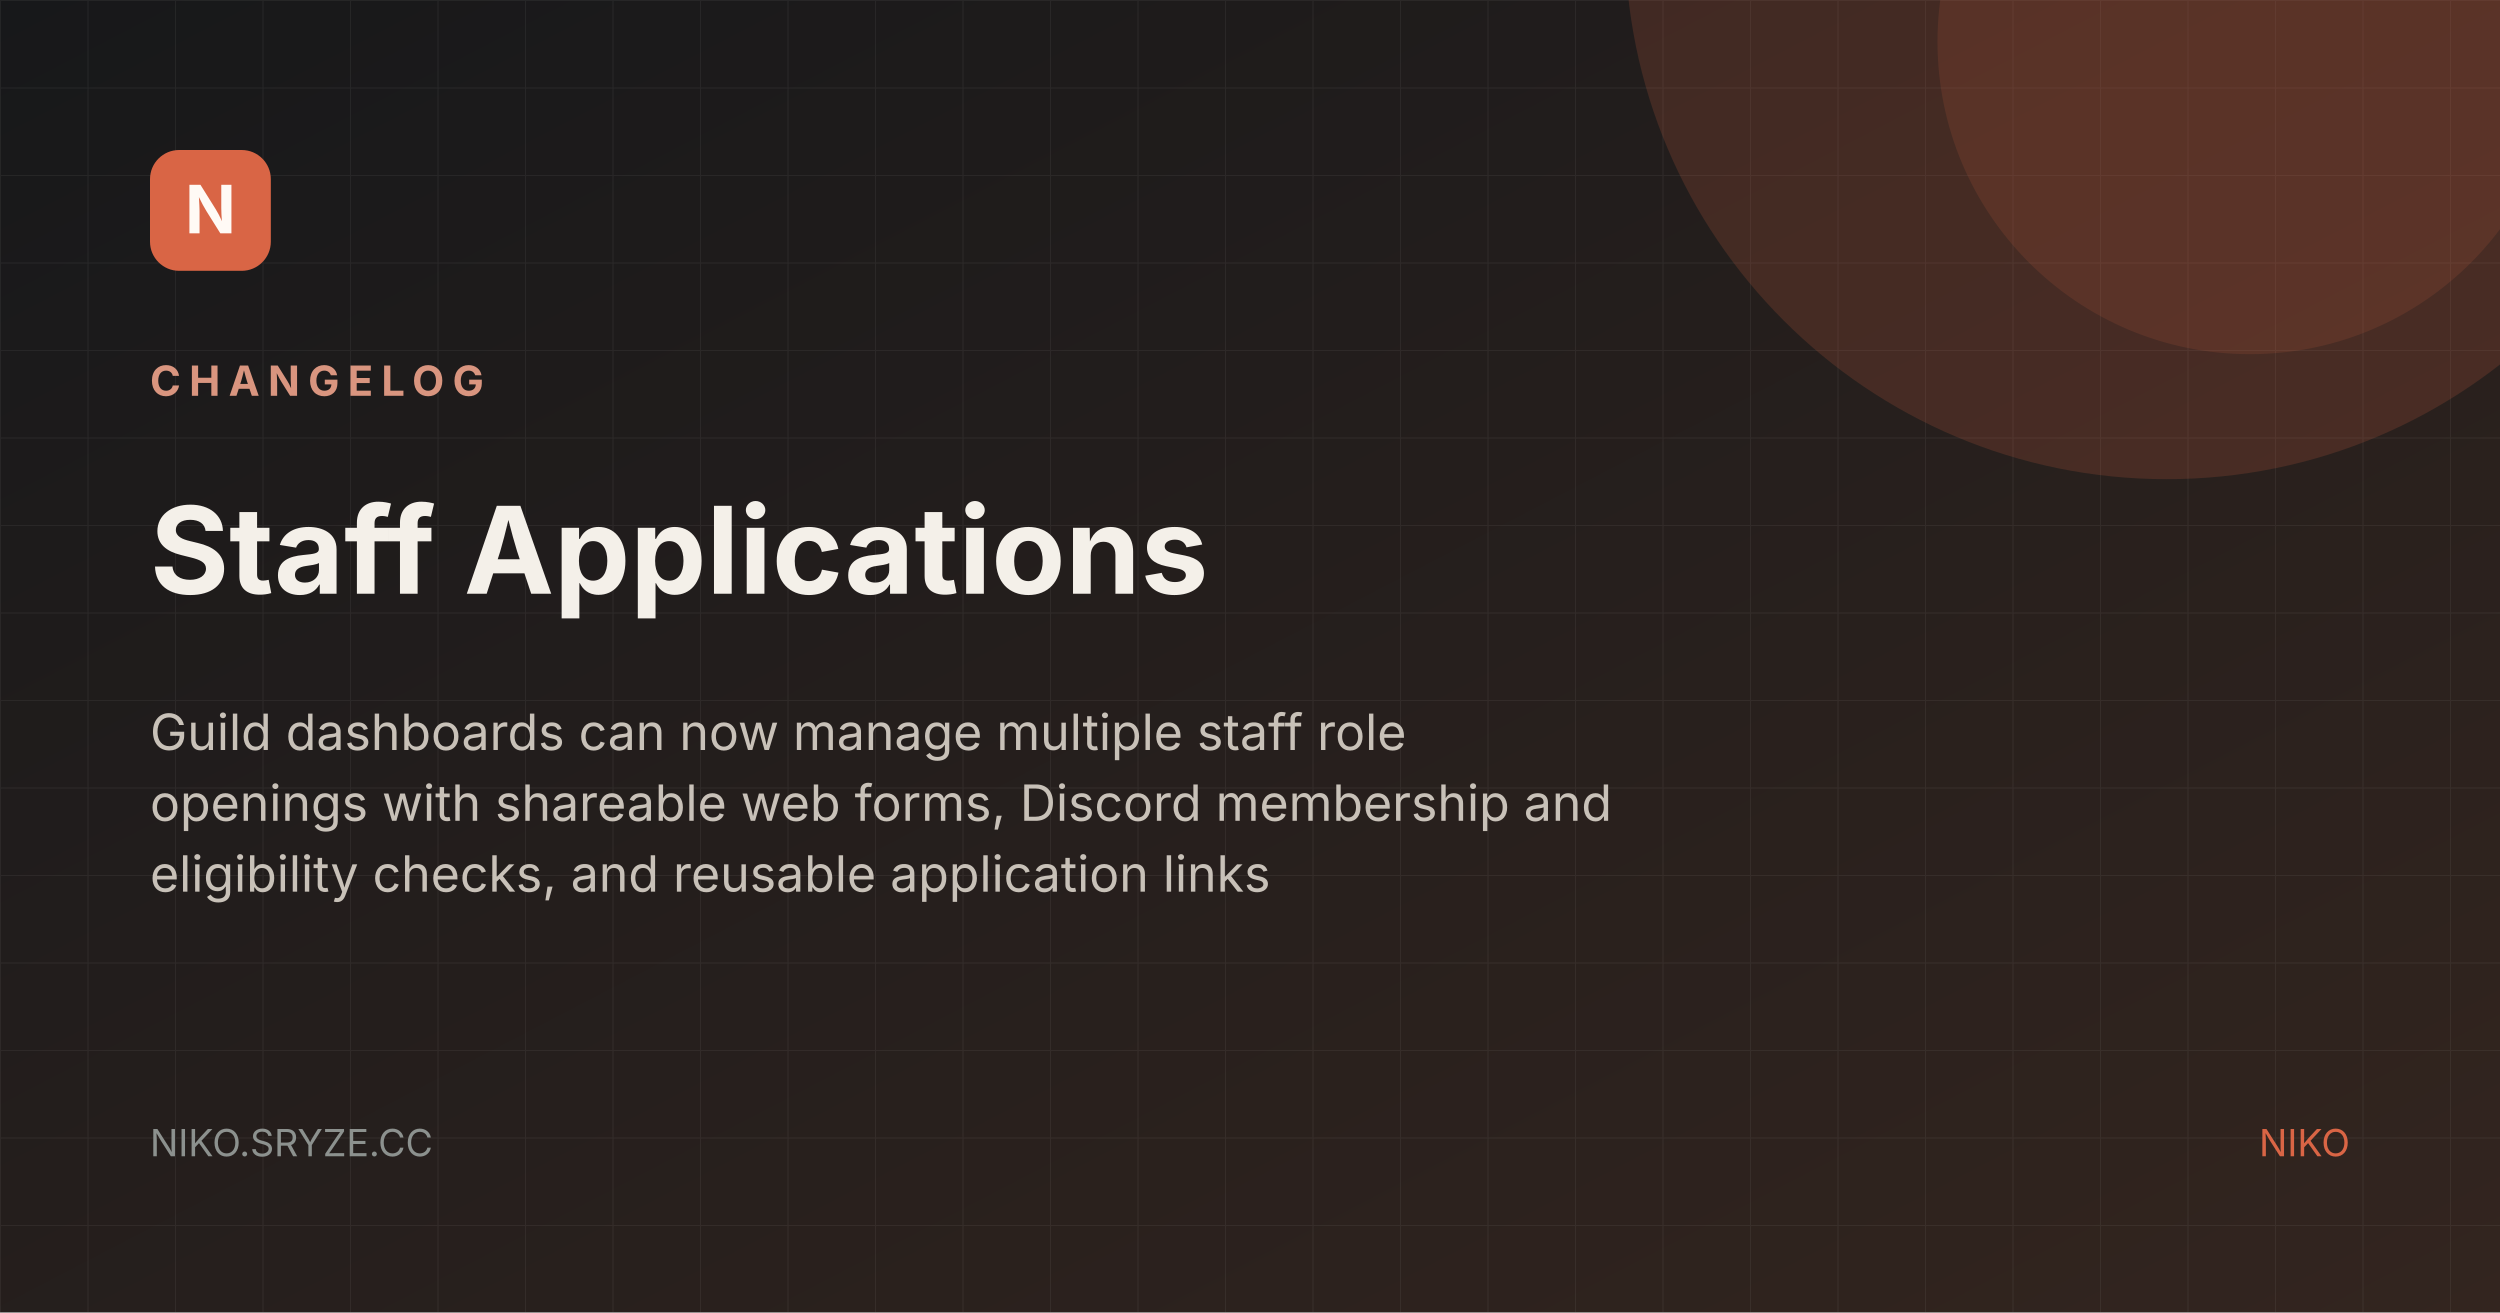
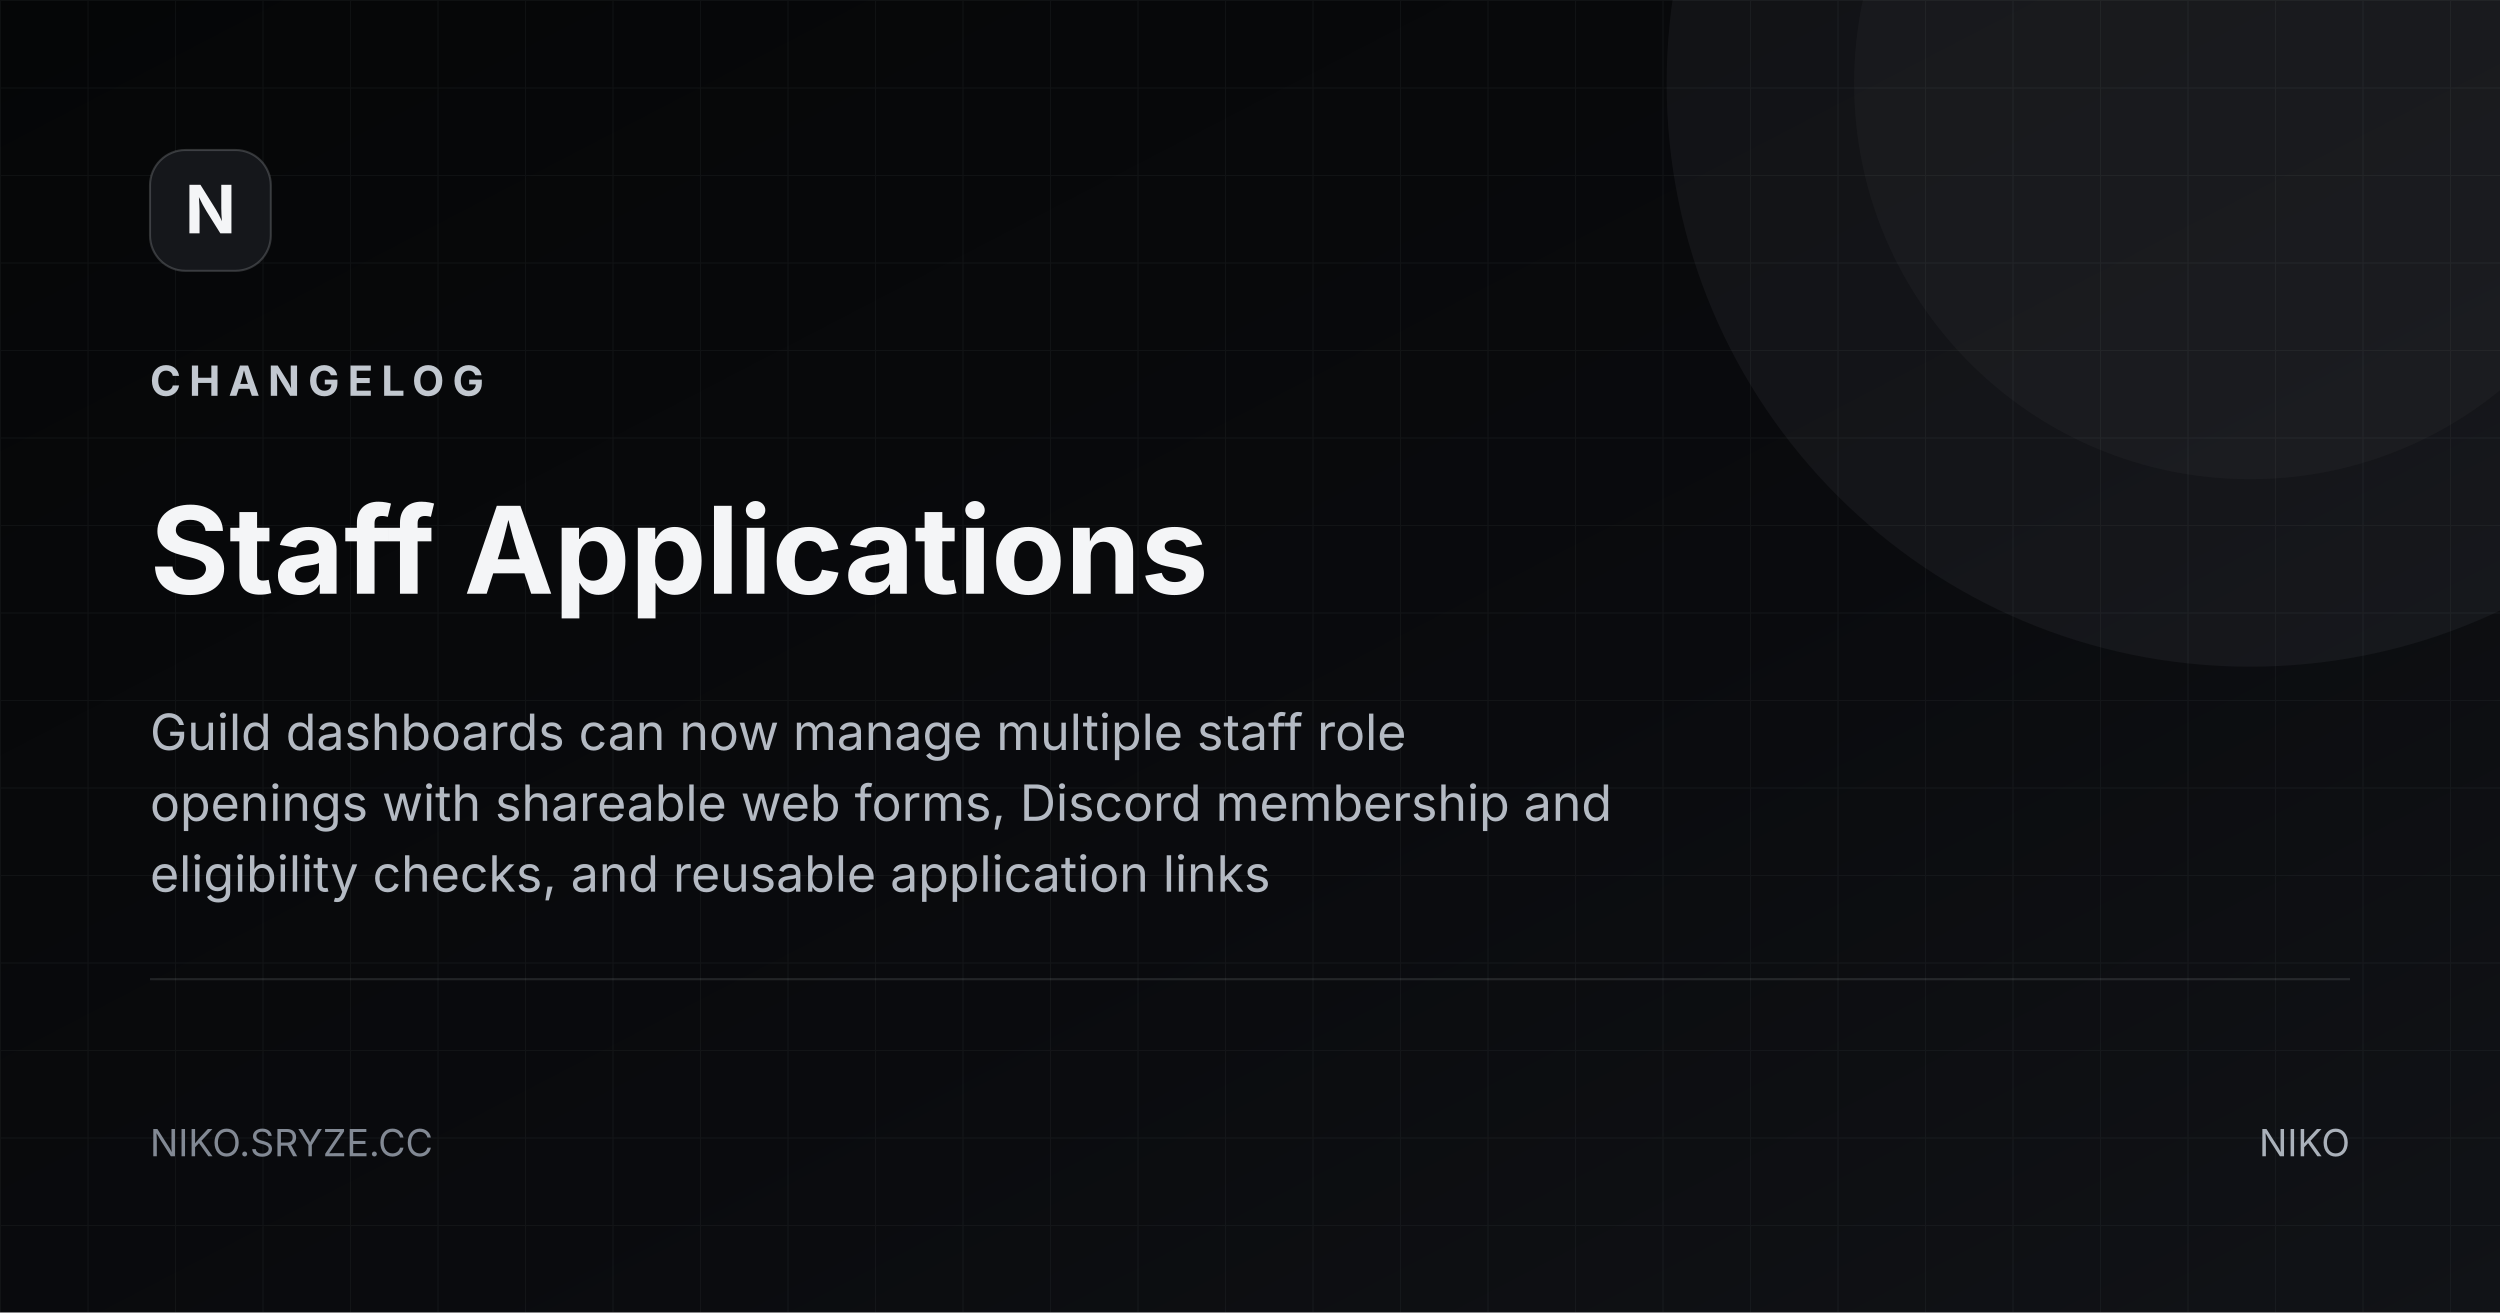
<svg xmlns="http://www.w3.org/2000/svg" width="1200" height="630" viewBox="0 0 1200 630">
  <defs>
    <linearGradient id="bg" x1="0" y1="0" x2="1" y2="1">
-       <stop stop-color="#17181a" />
-       <stop offset="1" stop-color="#33251f" />
+       <stop stop-color="#050607" />
+       <stop offset=".58" stop-color="#0a0b0e" />
+       <stop offset="1" stop-color="#111317" />
    </linearGradient>
    <pattern id="grid" width="42" height="42" patternUnits="userSpaceOnUse">
-       <path d="M42 0H0V42" fill="none" stroke="#f4f0e9" stroke-opacity=".06" />
+       <path d="M42 0H0V42" fill="none" stroke="#dce1e8" stroke-opacity=".045" />
    </pattern>
  </defs>
  <rect width="1200" height="630" fill="url(#bg)" />
  <rect width="1200" height="630" fill="url(#grid)" />
-   <circle cx="1040" cy="-30" r="260" fill="#d96545" fill-opacity=".18" />
-   <circle cx="1080" cy="20" r="150" fill="#d96545" fill-opacity=".14" />
-   <rect x="72" y="72" width="58" height="58" rx="14" fill="#d96545" />
-   <text x="101" y="112" text-anchor="middle" fill="#fffaf5" font-family="Inter,sans-serif" font-size="32" font-weight="700">N</text>
-   <text x="72" y="190" fill="#d9957f" font-family="Inter,sans-serif" font-size="20" font-weight="700" letter-spacing="4">CHANGELOG</text>
-   <text x="72" y="285" fill="#f4f0e9" font-family="Inter,sans-serif" font-size="58" font-weight="700">Staff Applications</text>
-   <text x="72" y="360" fill="#c8c1b8" font-family="Inter,sans-serif" font-size="24">Guild dashboards can now manage multiple staff role</text>
-   <text x="72" y="394" fill="#c8c1b8" font-family="Inter,sans-serif" font-size="24">openings with shareable web forms, Discord membership and</text>
-   <text x="72" y="428" fill="#c8c1b8" font-family="Inter,sans-serif" font-size="24">eligibility checks, and reusable application links</text>
-   <text x="72" y="555" fill="#8c918e" font-family="Inter,sans-serif" font-size="18">NIKO.SRYZE.CC</text>
-   <text x="1128" y="555" text-anchor="end" fill="#d96545" font-family="Inter,sans-serif" font-size="18">NIKO</text>
+   <circle cx="1080" cy="40" r="280" fill="#aab1ba" fill-opacity=".065" />
+   <circle cx="1080" cy="40" r="190" fill="#d5d9df" fill-opacity=".035" />
+   <path d="M72 470H1128" stroke="#dce1e8" stroke-opacity=".12" />
+   <rect x="72" y="72" width="58" height="58" rx="17" fill="#15171b" stroke="#dce1e8" stroke-opacity=".2" />
+   <text x="101" y="112" text-anchor="middle" fill="#f4f5f7" font-family="Inter,sans-serif" font-size="32" font-weight="700">N</text>
+   <text x="72" y="190" fill="#c2c8d0" font-family="Inter,sans-serif" font-size="20" font-weight="700" letter-spacing="4">CHANGELOG</text>
+   <text x="72" y="285" fill="#f4f5f7" font-family="Inter,sans-serif" font-size="58" font-weight="700">Staff Applications</text>
+   <text x="72" y="360" fill="#b4bac3" font-family="Inter,sans-serif" font-size="24">Guild dashboards can now manage multiple staff role</text>
+   <text x="72" y="394" fill="#b4bac3" font-family="Inter,sans-serif" font-size="24">openings with shareable web forms, Discord membership and</text>
+   <text x="72" y="428" fill="#b4bac3" font-family="Inter,sans-serif" font-size="24">eligibility checks, and reusable application links</text>
+   <text x="72" y="555" fill="#828994" font-family="Inter,sans-serif" font-size="18">NIKO.SRYZE.CC</text>
+   <text x="1128" y="555" text-anchor="end" fill="#aab1ba" font-family="Inter,sans-serif" font-size="18">NIKO</text>
</svg>
